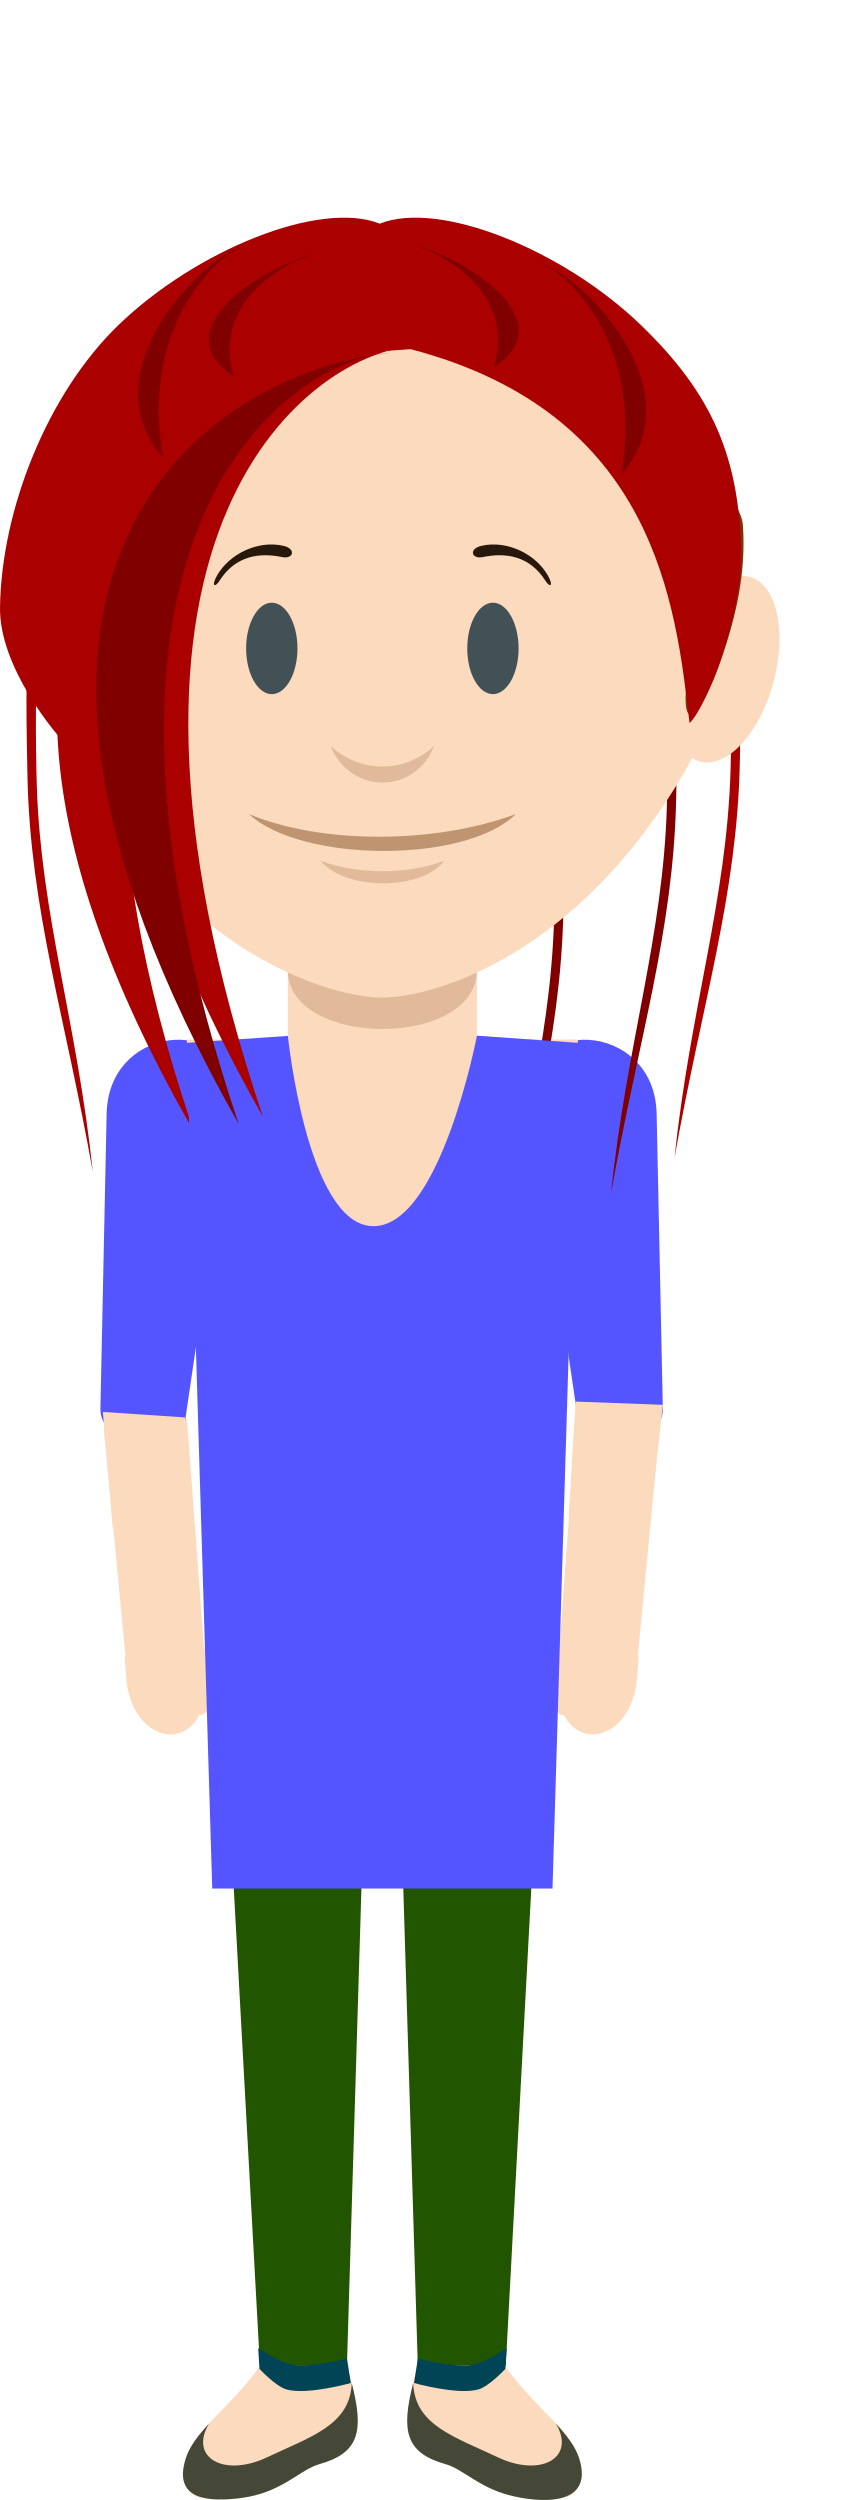
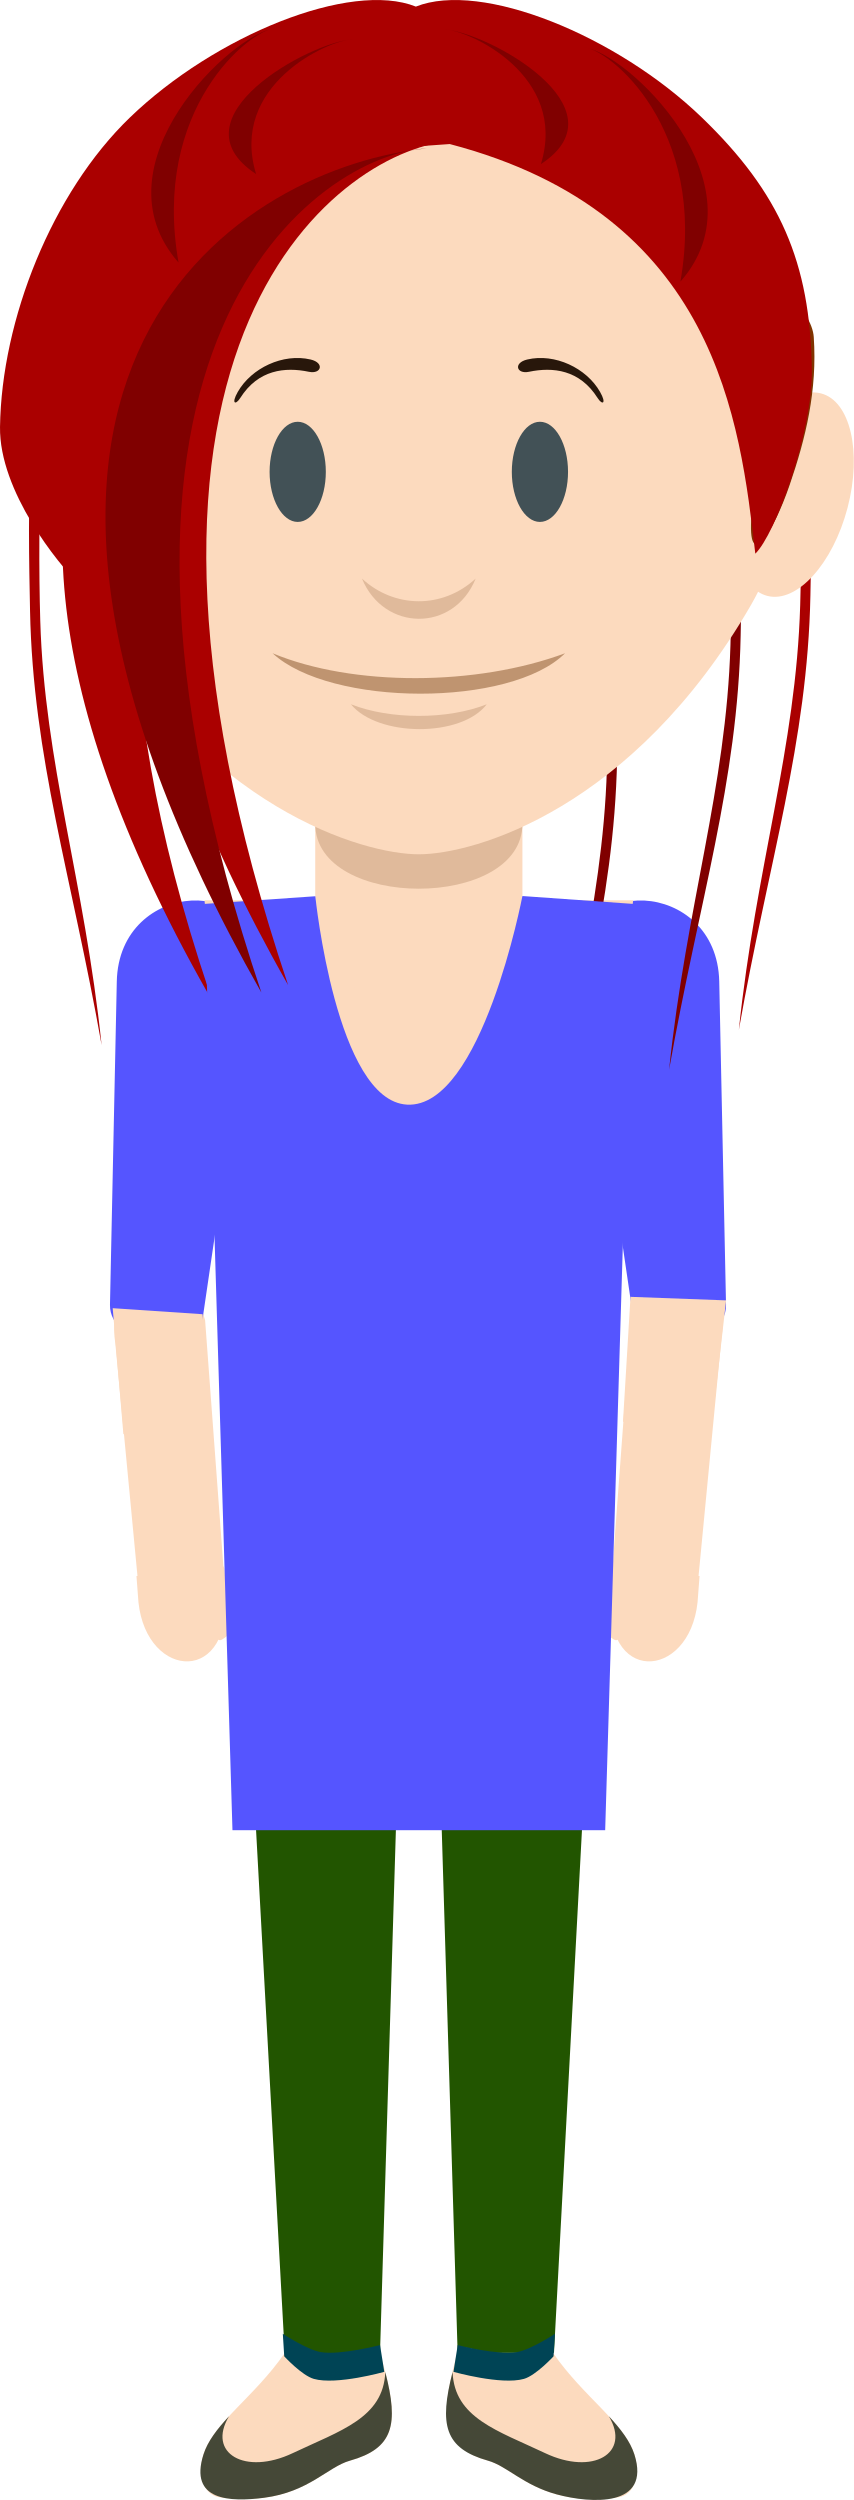
- <svg xmlns="http://www.w3.org/2000/svg" width="33.4mm" height="97.939mm" viewBox="0 0 118.346 347.029" id="svg12295" version="1.1">
+ <svg xmlns="http://www.w3.org/2000/svg" width="14.006mm" height="41.01mm" viewBox="0 0 49.629 145.312" id="svg12295" version="1.1">
  <defs id="defs12297" />
-   <g id="layer1" transform="translate(-346.9119,-186.9342)">
-     <g id="g176" transform="matrix(1.25,0,0,-1.25,375.2688,416.2795)">
-       <path d="m 0,0 -1.891,25.454 c -1.634,6.744 -10.373,5.938 -9.096,-2.424 L -8.677,-1.223 0,0 Z" style="fill:#fcdabe;fill-opacity:1;fill-rule:evenodd;stroke:none" id="path178" />
-     </g>
-     <g id="g180" transform="matrix(1.25,0,0,-1.25,424.5011,416.2795)">
-       <path d="m 0,0 1.891,25.454 c 1.636,6.744 10.463,6.593 9.185,-1.768 L 8.677,-1.223 0,0 Z" style="fill:#fcdabe;fill-opacity:1;fill-rule:evenodd;stroke:none" id="path182" />
-     </g>
-     <g id="g188" transform="matrix(1.25,0,0,-1.25,379.0688,340.1866)" style="fill:#37abc8;fill-opacity:1">
-       <path d="m 0,0 -5.284,-35.936 c -0.644,-4.383 -9.376,-1.982 -9.292,2.069 l 0.691,32.788 C -13.664,9.472 1.457,9.906 0,0" style="fill:#5555ff;fill-opacity:1;fill-rule:evenodd;stroke:none" id="path190" />
-     </g>
-     <g id="g192" transform="matrix(1.25,0,0,-1.25,420.7009,340.1866)" style="fill:#5555ff;fill-opacity:1">
-       <path d="m 0,0 5.284,-35.936 c 0.644,-4.383 9.376,-1.982 9.292,2.07 L 13.887,-1.079 C 13.665,9.471 -1.457,9.906 0,0" style="fill:#5555ff;fill-opacity:1;fill-rule:evenodd;stroke:none" id="path194" />
-     </g>
-     <g id="g196" transform="matrix(1.25,0,0,-1.25,427.1538,331.2376)">
-       <path d="m 0,0 -8.326,-62.257 -13.705,0 -14.2,0 L -43.465,0 0,0 Z" style="fill:#fcdabe;fill-opacity:1;fill-rule:evenodd;stroke:none" id="path198" />
-     </g>
-     <g id="g200" transform="matrix(1.25,0,0,-1.25,382.9921,515.3445)">
-       <path d="m 0,0 c -3.09,-4.474 -7.206,-7.048 -8.235,-10.275 -0.581,-1.826 -0.148,-4.133 1.706,-4.363 7.978,-0.987 10.297,2.933 13.139,3.729 C 11.522,-9.531 11.647,-6.706 9.661,0 7.673,6.706 2.487,4.185 0,0" style="fill:#fcdabe;fill-opacity:1;fill-rule:evenodd;stroke:none" id="path202" />
-     </g>
-     <g id="g204" transform="matrix(1.25,0,0,-1.25,377.1701,409.0594)" style="fill:#fcdabe;fill-opacity:1">
-       <path d="M 0,0 36.508,0 31.958,-84.992 22.19,-85.028 l -1.965,64.67 c -0.155,5.128 -3.786,5.158 -3.942,0 l -1.964,-64.67 -9.661,0 z" style="fill:#225500;fill-opacity:1;fill-rule:evenodd;stroke:none" id="path206" />
-     </g>
-     <g id="g208" transform="matrix(1.25,0,0,-1.25,425.4203,415.3234)">
-       <path d="m 0,0 0,0 c -0.352,0.237 -0.793,-0.239 -0.825,-0.656 l -0.46,-6.162 c -0.032,-0.417 0.369,-0.624 0.721,-0.861 l 0,-10e-4 c 0.353,-0.237 0.793,0.239 0.825,0.657 l 0.46,6.161 C 0.753,-0.445 0.424,-0.056 0,0" style="fill:#fcdabe;fill-opacity:1;fill-rule:evenodd;stroke:none" id="path210" />
-     </g>
-     <g id="g212" transform="matrix(1.25,0,0,-1.25,424.3691,418.6169)">
-       <path d="M 0,0 0.202,2.65 8.956,1.39 8.755,-1.26 C 7.907,-9.239 -0.993,-9.688 0,0" style="fill:#fcdabe;fill-opacity:1;fill-rule:evenodd;stroke:none" id="path214" />
-     </g>
-     <g id="g216" transform="matrix(1.25,0,0,-1.25,399.9867,289.0621)">
-       <path d="m 0,0 0,0 c 5.778,0 10.504,-4.726 10.504,-10.503 l 0,-22.805 c 0,-5.777 -4.726,-10.503 -10.504,-10.503 -5.776,0 -10.502,4.726 -10.502,10.503 l 0,22.805 C -10.502,-4.726 -5.776,0 0,0" style="fill:#fcdabe;fill-opacity:1;fill-rule:evenodd;stroke:none" id="path218" />
-     </g>
-     <g id="g220" transform="matrix(1.25,0,0,-1.25,413.1162,321.5481)">
-       <path d="M 0,0 0,0 C 0,-8.77 -21.005,-8.77 -21.005,0 -21.005,8.769 0,8.769 0,0" style="fill:#e0ba9b;fill-opacity:1;fill-rule:evenodd;stroke:none" id="path222" />
-     </g>
-     <path d="m 436.402,262.653 c 5.111,1.572 4.602,23.264 4.371,35.029 -0.364,18.592 -5.283,33.654 -9.071,55.043 2.179,-20.802 7.244,-35.699 7.777,-53.817 0.357,-12.123 0.056,-35.765 -3.078,-36.256 z" style="fill:#800000;fill-opacity:1;fill-rule:evenodd;stroke:none" id="path322-5-3-5" />
-     <path d="m 420.745,278.31 c 5.111,1.572 4.602,23.264 4.371,35.029 -0.364,18.592 -5.283,33.654 -9.071,55.043 2.179,-20.802 7.244,-35.699 7.777,-53.817 0.357,-12.123 0.056,-35.765 -3.078,-36.256 z" style="fill:#800000;fill-opacity:1;fill-rule:evenodd;stroke:none" id="path322-5-3-6" />
-     <g id="g224" transform="matrix(1.25,0,0,-1.25,399.9867,221.035)">
-       <path d="M 0,0 C -45.955,0 -42.435,-43.08 -33.667,-58.237 -21.701,-78.922 -5.608,-83.499 0,-83.499 c 5.61,0 21.703,4.577 33.669,25.262 C 42.437,-43.08 45.956,0 0,0" style="fill:#fcdabe;fill-opacity:1;fill-rule:evenodd;stroke:none" id="path226" />
-     </g>
-     <g id="g228" transform="matrix(1.25,0,0,-1.25,374.3496,415.3244)">
-       <path d="m 0,0 0.002,0.001 c 0.351,0.238 0.791,-0.239 0.823,-0.656 l 0.46,-6.162 C 1.317,-7.234 0.916,-7.441 0.564,-7.678 l 0,-0.001 c -0.353,-0.237 -0.793,0.239 -0.825,0.657 l -0.46,6.161 C -0.752,-0.444 -0.424,-0.056 0,0" style="fill:#fcdabe;fill-opacity:1;fill-rule:evenodd;stroke:none" id="path230" />
-     </g>
-     <g id="g232" transform="matrix(1.25,0,0,-1.25,375.4008,418.6169)">
-       <path d="M 0,0 -0.2,2.65 -8.956,1.39 -8.755,-1.26 C -7.907,-9.239 0.993,-9.689 0,0" style="fill:#fcdabe;fill-opacity:1;fill-rule:evenodd;stroke:none" id="path234" />
-     </g>
-     <g id="g236" transform="matrix(1.25,0,0,-1.25,437.9078,339.8041)">
-       <path d="m -11.112,-5.051 -4.593,-10.245 -0.373,3.274 3.995,-43.382 -36.508,0 0.396,41.111 0.022,3.607 -0.34,12.285 c 17.853,-5.433 15.206,-7.278 39.482,3.726" style="fill:#fcdabe;fill-opacity:1;fill-rule:evenodd;stroke:none" id="path238" />
-     </g>
+   <g id="layer1" transform="translate(-346.9119,-388.6506)">
    <g id="g240" transform="matrix(1.25,0,0,-1.25,376.3716,394.7848)" style="fill:#e3687f;fill-opacity:1" />
-     <g id="g244" transform="matrix(1.25,0,0,-1.25,417.0081,515.3445)">
-       <path d="m 0,0 c 3.092,-4.474 7.208,-7.048 8.237,-10.275 0.581,-1.826 0.148,-4.133 -1.706,-4.363 -7.979,-0.987 -10.298,2.933 -13.139,3.729 -4.912,1.378 -4.894,4.882 -2.908,11.588 C -2.278,-0.83 -3.664,-0.458 0,0" style="fill:#fcdabe;fill-opacity:1;fill-rule:evenodd;stroke:none" id="path246" />
-     </g>
-     <path d="m 445.241,257.602 c 5.111,1.572 4.602,23.264 4.371,35.029 -0.364,18.592 -5.283,33.654 -9.071,55.043 2.179,-20.802 7.244,-35.699 7.777,-53.817 0.357,-12.123 0.056,-35.765 -3.078,-36.256 z" style="fill:#aa0000;fill-opacity:1;fill-rule:evenodd;stroke:none" id="path322-5-3" />
-     <g id="g252" transform="matrix(1.25,0,0,-1.25,450.9255,266.9925)">
-       <path d="M 0,0 C -2.988,0.742 -6.619,-3.255 -8.109,-8.928 -9.6,-14.6 -8.385,-19.8 -5.395,-20.542 c 2.988,-0.743 6.619,3.255 8.109,8.928 C 4.205,-5.942 2.99,-0.742 0,0" style="fill:#fcdabe;fill-opacity:1;fill-rule:evenodd;stroke:none" id="path254" />
-     </g>
-     <g id="g256" transform="matrix(1.25,0,0,-1.25,415.3351,283.2893)">
-       <path d="m 0,0 c 1.569,0 2.85,2.28 2.85,5.077 0,2.797 -1.281,5.078 -2.85,5.078 -1.569,0 -2.85,-2.281 -2.85,-5.078 C -2.85,2.28 -1.569,0 0,0" style="fill:#425156;fill-opacity:1;fill-rule:evenodd;stroke:none" id="path258" />
-     </g>
-     <g id="g260" transform="matrix(1.25,0,0,-1.25,384.6406,283.2893)">
-       <path d="m 0,0 c 1.569,0 2.85,2.28 2.85,5.077 0,2.797 -1.281,5.078 -2.85,5.078 -1.569,0 -2.851,-2.281 -2.851,-5.078 C -2.851,2.28 -1.569,0 0,0" style="fill:#425156;fill-opacity:1;fill-rule:evenodd;stroke:none" id="path262" />
-     </g>
-     <g id="g264" transform="matrix(1.25,0,0,-1.25,418.5222,299.9304)">
-       <path d="M 0,0 C -5.526,-5.502 -23.795,-5.431 -29.655,0 -21.523,-3.389 -8.977,-3.339 0,0" style="fill:#bf9470;fill-opacity:1;fill-rule:evenodd;stroke:none" id="path266" />
-     </g>
-     <g id="g268" transform="matrix(1.25,0,0,-1.25,407.1934,290.4669)">
-       <path d="M 0,0 C -2.212,-5.484 -9.317,-5.388 -11.529,0 -8.29,-2.995 -3.414,-3.135 0,0" style="fill:#e0ba9b;fill-opacity:1;fill-rule:evenodd;stroke:none" id="path270" />
-     </g>
-     <g id="g272" transform="matrix(1.25,0,0,-1.25,365.4386,256.0965)" style="fill:#803300;fill-opacity:1">
-       <path d="m 0,0 c -6.959,-6.098 -6.52,-14.909 -6.048,-21.018 0.474,-6.109 -2.215,-1.798 -3.861,2.992 -1.645,4.79 -2.819,9.617 -2.448,15.023 C -11.989,2.403 3.319,11.057 0,0" style="fill:#803300;fill-opacity:1;fill-rule:evenodd;stroke:none" id="path274" />
-     </g>
-     <g id="g276" transform="matrix(1.25,0,0,-1.25,434.5886,256.0965)" style="fill:#803300;fill-opacity:1">
-       <path d="m 0,0 c 6.959,-6.098 6.522,-14.909 6.048,-21.018 -0.472,-6.109 2.217,-1.798 3.861,2.992 1.647,4.79 2.819,9.617 2.45,15.023 C 11.991,2.403 -3.318,11.057 0,0" style="fill:#803300;fill-opacity:1;fill-rule:evenodd;stroke:none" id="path278" />
-     </g>
-     <g id="g280" transform="matrix(1.25,0,0,-1.25,375.9377,523.3486)" style="fill:#004455">
-       <path d="m 0,0 c -1.201,-1.3 -2.163,-2.529 -2.591,-3.872 -1.503,-4.717 2.698,-4.841 6.13,-4.398 4.576,0.59 6.485,3.14 8.715,3.764 4.412,1.239 4.962,3.644 3.587,8.982 C 15.652,-0.181 11.296,-1.447 6.46,-3.741 1.623,-6.036 -2.276,-3.764 0,0" style="fill:#454837;fill-opacity:1;fill-rule:evenodd;stroke:none" id="path282" />
-     </g>
-     <g id="g284" transform="matrix(1.25,0,0,-1.25,424.0672,523.3486)" style="fill:#004455">
-       <path d="m 0,0 c 1.201,-1.3 2.163,-2.529 2.591,-3.872 1.72,-5.4 -4.411,-4.992 -7.877,-4.053 -3.36,0.911 -5.044,2.881 -6.966,3.419 -4.412,1.239 -4.964,3.644 -3.589,8.982 0.189,-4.657 4.545,-5.923 9.381,-8.217 C -1.623,-6.036 2.276,-3.764 0,0" style="fill:#454837;fill-opacity:1;fill-rule:evenodd;stroke:none" id="path286" />
-     </g>
-     <g id="g288" transform="matrix(1.25,0,0,-1.25,408.5981,306.3945)">
-       <path d="M 0,0 C -2.566,-3.388 -11.055,-3.335 -13.776,0 -9.806,-1.571 -3.969,-1.577 0,0" style="fill:#e0ba9b;fill-opacity:1;fill-rule:evenodd;stroke:none" id="path290" />
-     </g>
-     <g id="g292" transform="matrix(1.25,0,0,-1.25,413.729,262.7049)" style="fill:#28170b;fill-opacity:1">
-       <path d="m 0,0 c 2.795,0.658 6.007,-0.865 7.383,-3.288 0.691,-1.214 0.22,-1.36 -0.249,-0.617 -1.82,2.886 -4.548,3.162 -6.959,2.66 C -1.1,-1.51 -1.43,-0.336 0,0" style="fill:#28170b;fill-opacity:1;fill-rule:evenodd;stroke:none" id="path294" />
-     </g>
-     <g id="g296" transform="matrix(1.25,0,0,-1.25,386.2736,262.7049)" style="fill:#28170b;fill-opacity:1">
-       <path d="m 0,0 c -2.795,0.658 -6.007,-0.865 -7.385,-3.288 -0.689,-1.214 -0.218,-1.36 0.251,-0.617 1.82,2.886 4.548,3.162 6.957,2.66 C 1.1,-1.51 1.43,-0.336 0,0" style="fill:#28170b;fill-opacity:1;fill-rule:evenodd;stroke:none" id="path298" />
-     </g>
-     <g id="g300" transform="matrix(1.25,0,0,-1.25,373.8621,397.3268)" style="fill:#fcdabe;fill-opacity:1">
-       <path d="M -0.202,-0.354 -1.024,10.906 l -9.111,0.612 1.084,-12.772 8.847,0.345 z" style="fill:#fcdabe;fill-opacity:1;fill-rule:evenodd;stroke:none" id="path302" />
-     </g>
-     <g id="g304" transform="matrix(1.25,0,0,-1.25,425.8609,397.3268)" style="fill:#fcdabe;fill-opacity:1">
-       <path d="M 0,0 0.762,12.668 10.455,12.31 8.976,-0.699 Z" style="fill:#fcdabe;fill-opacity:1;fill-rule:evenodd;stroke:none" id="path306" />
-     </g>
-     <g id="g312" transform="matrix(1.32964,0,0,-1.523803,399.6148,238.9351)" style="fill:#aa0000;fill-opacity:1">
-       <path d="m 3.229,2.32 c 25.475,-5.826 27.669,-23.098 29.122,-34.068 1.879,1.579 5.474,10.002 5.386,15.346 C 37.591,-7.499 34.689,-1.73 27.259,4.524 19.164,11.34 6.252,15.928 0,13.751 -6.252,15.928 -19.164,11.34 -27.259,4.524 c -7.43,-6.254 -12.231,-16.829 -12.377,-25.732 -0.088,-5.344 5.596,-11.447 7.475,-13.026 1.453,10.97 7.258,30.562 32.731,36.388" style="fill:#aa0000;fill-opacity:1;fill-rule:evenodd;stroke:none" id="path314" />
-     </g>
-     <g id="g316" transform="matrix(1.25,0,0,-1.25,373.4325,342.8416)" style="fill:#aa0000;fill-opacity:1">
-       <path d="m 0,0 c -22.253,66.233 10.575,84.984 21.308,85.508 -17.892,-1.717 -57.722,-21.754 -21.451,-85.651" style="fill:#aa0000;fill-opacity:1;fill-rule:evenodd;stroke:none" id="path318" />
-     </g>
-     <path style="fill:#004455;fill-opacity:1;fill-rule:evenodd;stroke:none;stroke-width:1px;stroke-linecap:butt;stroke-linejoin:miter;stroke-opacity:1" d="m 395.611,517.724 c 0,0 -6.051,1.707 -8.929,0.893 -1.512,-0.428 -3.75,-2.857 -3.75,-2.857 l -0.179,-2.857 c 0,0 3.062,2.028 4.821,2.321 2.483,0.414 7.5,-0.893 7.5,-0.893 z" id="path13145" />
-     <path style="fill:#004455;fill-opacity:1;fill-rule:evenodd;stroke:none;stroke-width:1px;stroke-linecap:butt;stroke-linejoin:miter;stroke-opacity:1" d="m 404.38,517.724 c 0,0 6.051,1.707 8.929,0.893 1.512,-0.428 3.75,-2.857 3.75,-2.857 l 0.179,-2.857 c 0,0 -3.062,2.028 -4.821,2.321 -2.483,0.414 -7.5,-0.893 -7.5,-0.893 z" id="path13145-3" />
-     <g id="g320-7" transform="matrix(-0.6579789,0,0,-1.25,356.329,344.5039)" style="fill:#aa0000;fill-opacity:1">
-       <path d="M 1.883,67.986 C 9.651,66.729 8.876,49.375 8.526,39.963 7.972,25.09 0.496,13.04 -5.26,-4.071 -1.948,12.57 5.75,24.488 6.56,38.982 c 0.542,9.699 0.085,28.612 -4.677,29.004 z" style="fill:#aa0000;fill-opacity:1;fill-rule:evenodd;stroke:none" id="path322-5" />
-     </g>
-     <g id="g308" transform="matrix(1.25,0,0,-2.309075,372.8218,331.6952)" style="fill:#37abc8;fill-opacity:1">
-       <path d="m 0,0 1.666,-29.819 1.174,-21.019 37.786,0 1.127,20.209 L 43.465,0 32.235,0.432 c 0,0 -4.117,-11.658 -11.683,-11.449 C 13.366,-10.819 11.239,0.42 11.239,0.42 Z" style="fill:#5555ff;fill-opacity:1;fill-rule:evenodd;stroke:none" id="path310" />
-     </g>
-     <path d="m 404.389,235.009 c -22.365,2.146 -66.35,27.014 -20.966,106.974 -27.772,-82.702 7.548,-106.319 20.966,-106.974 z" style="fill:#aa0000;fill-opacity:1;fill-rule:evenodd;stroke:none" id="path322-6" />
-     <g id="g320" transform="matrix(-1.25,0,0,-1.25,379.9905,342.8416)" style="fill:#800000;fill-opacity:1">
-       <path d="M -16.808,85.508 C 1.084,83.791 36.272,63.897 -0.036,-0.071 22.182,66.09 -6.074,84.984 -16.808,85.508 Z" style="fill:#800000;fill-opacity:1;fill-rule:evenodd;stroke:none" id="path322" />
-     </g>
-     <g id="g320-9-88" transform="matrix(-0.299805,0,0,-0.299805,369.9906,254.5661)" style="fill:#800000">
-       <path d="M -39.442,112.907 C -21.55,111.19 37.812,55.149 1.504,13.815 13,78.785 -28.708,112.383 -39.442,112.907 Z" style="fill:#800000;fill-opacity:1;fill-rule:evenodd;stroke:none" id="path322-4-5" />
-     </g>
-     <g id="g320-9-88-0" transform="matrix(0.299805,0,0,-0.299805,432.6851,256.9843)" style="fill:#800000">
-       <path d="M -39.442,112.907 C -21.55,111.19 37.812,55.149 1.504,13.815 13,78.785 -28.708,112.383 -39.442,112.907 Z" style="fill:#800000;fill-opacity:1;fill-rule:evenodd;stroke:none" id="path322-4-5-9" />
-     </g>
-     <g id="g320-9-88-6" transform="matrix(-0.299805,0,0,-0.172379,379.8194,241.5869)" style="fill:#800000">
-       <path d="M -39.442,112.907 C -21.55,111.19 37.812,55.149 1.504,13.815 13,78.785 -28.708,112.383 -39.442,112.907 Z" style="fill:#800000;fill-opacity:1;fill-rule:evenodd;stroke:none" id="path322-4-5-3" />
-     </g>
-     <g id="g320-9-88-6-8" transform="matrix(0.299805,0,0,-0.172379,415.0075,240.3242)" style="fill:#800000">
-       <path d="M -39.442,112.907 C -21.55,111.19 37.812,55.149 1.504,13.815 13,78.785 -28.708,112.383 -39.442,112.907 Z" style="fill:#800000;fill-opacity:1;fill-rule:evenodd;stroke:none" id="path322-4-5-3-5" />
+     <g id="g4651" transform="matrix(0.4586684,0,0,0.4586684,187.7944,289.0511)" style="stroke-width:2.18">
+       <g transform="matrix(1.25,0,0,-1.25,375.2688,416.2795)" id="g176" style="stroke-width:2.18">
+         <path id="path178" style="fill:#fcdabe;fill-opacity:1;fill-rule:evenodd;stroke:none;stroke-width:2.18" d="m 0,0 -1.891,25.454 c -1.634,6.744 -10.373,5.938 -9.096,-2.424 l 2.31,-24.253 z" />
+       </g>
+       <g transform="matrix(1.25,0,0,-1.25,424.5011,416.2795)" id="g180" style="stroke-width:2.18">
+         <path id="path182" style="fill:#fcdabe;fill-opacity:1;fill-rule:evenodd;stroke:none;stroke-width:2.18" d="m 0,0 1.891,25.454 c 1.636,6.744 10.463,6.593 9.185,-1.768 L 8.677,-1.223 Z" />
+       </g>
+       <g style="fill:#37abc8;fill-opacity:1;stroke-width:2.18" transform="matrix(1.25,0,0,-1.25,379.0688,340.1866)" id="g188">
+         <path id="path190" style="fill:#5555ff;fill-opacity:1;fill-rule:evenodd;stroke:none;stroke-width:2.18" d="m 0,0 -5.284,-35.936 c -0.644,-4.383 -9.376,-1.982 -9.292,2.069 l 0.691,32.788 C -13.664,9.472 1.457,9.906 0,0" />
+       </g>
+       <g style="fill:#5555ff;fill-opacity:1;stroke-width:2.18" transform="matrix(1.25,0,0,-1.25,420.7009,340.1866)" id="g192">
+         <path id="path194" style="fill:#5555ff;fill-opacity:1;fill-rule:evenodd;stroke:none;stroke-width:2.18" d="m 0,0 5.284,-35.936 c 0.644,-4.383 9.376,-1.982 9.292,2.07 L 13.887,-1.079 C 13.665,9.471 -1.457,9.906 0,0" />
+       </g>
+       <g transform="matrix(1.25,0,0,-1.25,427.1538,331.2376)" id="g196" style="stroke-width:2.18">
+         <path id="path198" style="fill:#fcdabe;fill-opacity:1;fill-rule:evenodd;stroke:none;stroke-width:2.18" d="m 0,0 -8.326,-62.257 h -13.705 -14.2 L -43.465,0 Z" />
+       </g>
+       <g transform="matrix(1.25,0,0,-1.25,382.9921,515.3445)" id="g200" style="stroke-width:2.18">
+         <path id="path202" style="fill:#fcdabe;fill-opacity:1;fill-rule:evenodd;stroke:none;stroke-width:2.18" d="m 0,0 c -3.09,-4.474 -7.206,-7.048 -8.235,-10.275 -0.581,-1.826 -0.148,-4.133 1.706,-4.363 7.978,-0.987 10.297,2.933 13.139,3.729 C 11.522,-9.531 11.647,-6.706 9.661,0 7.673,6.706 2.487,4.185 0,0" />
+       </g>
+       <g style="fill:#fcdabe;fill-opacity:1;stroke-width:2.18" transform="matrix(1.25,0,0,-1.25,377.1701,409.0594)" id="g204">
+         <path id="path206" style="fill:#225500;fill-opacity:1;fill-rule:evenodd;stroke:none;stroke-width:2.18" d="M 0,0 H 36.508 L 31.958,-84.992 22.19,-85.028 l -1.965,64.67 c -0.155,5.128 -3.786,5.158 -3.942,0 l -1.964,-64.67 H 4.658 Z" />
+       </g>
+       <g transform="matrix(1.25,0,0,-1.25,425.4203,415.3234)" id="g208" style="stroke-width:2.18">
+         <path id="path210" style="fill:#fcdabe;fill-opacity:1;fill-rule:evenodd;stroke:none;stroke-width:2.18" d="m 0,0 v 0 c -0.352,0.237 -0.793,-0.239 -0.825,-0.656 l -0.46,-6.162 c -0.032,-0.417 0.369,-0.624 0.721,-0.861 V -7.68 c 0.353,-0.237 0.793,0.239 0.825,0.657 l 0.46,6.161 C 0.753,-0.445 0.424,-0.056 0,0" />
+       </g>
+       <g transform="matrix(1.25,0,0,-1.25,424.3691,418.6169)" id="g212" style="stroke-width:2.18">
+         <path id="path214" style="fill:#fcdabe;fill-opacity:1;fill-rule:evenodd;stroke:none;stroke-width:2.18" d="M 0,0 0.202,2.65 8.956,1.39 8.755,-1.26 C 7.907,-9.239 -0.993,-9.688 0,0" />
+       </g>
+       <g transform="matrix(1.25,0,0,-1.25,399.9867,289.0621)" id="g216" style="stroke-width:2.18">
+         <path id="path218" style="fill:#fcdabe;fill-opacity:1;fill-rule:evenodd;stroke:none;stroke-width:2.18" d="m 0,0 v 0 c 5.778,0 10.504,-4.726 10.504,-10.503 v -22.805 c 0,-5.777 -4.726,-10.503 -10.504,-10.503 -5.776,0 -10.502,4.726 -10.502,10.503 v 22.805 C -10.502,-4.726 -5.776,0 0,0" />
+       </g>
+       <g transform="matrix(1.25,0,0,-1.25,413.1162,321.5481)" id="g220" style="stroke-width:2.18">
+         <path id="path222" style="fill:#e0ba9b;fill-opacity:1;fill-rule:evenodd;stroke:none;stroke-width:2.18" d="M 0,0 V 0 C 0,-8.77 -21.005,-8.77 -21.005,0 -21.005,8.769 0,8.769 0,0" />
+       </g>
+       <path id="path322-5-3-5" style="fill:#800000;fill-opacity:1;fill-rule:evenodd;stroke:none;stroke-width:2.18" d="m 436.402,262.653 c 5.111,1.572 4.602,23.264 4.371,35.029 -0.364,18.592 -5.283,33.654 -9.071,55.043 2.179,-20.802 7.244,-35.699 7.777,-53.817 0.357,-12.123 0.056,-35.765 -3.078,-36.256 z" />
+       <path id="path322-5-3-6" style="fill:#800000;fill-opacity:1;fill-rule:evenodd;stroke:none;stroke-width:2.18" d="m 420.745,278.31 c 5.111,1.572 4.602,23.264 4.371,35.029 -0.364,18.592 -5.283,33.654 -9.071,55.043 2.179,-20.802 7.244,-35.699 7.777,-53.817 0.357,-12.123 0.056,-35.765 -3.078,-36.256 z" />
+       <g transform="matrix(1.25,0,0,-1.25,399.9867,221.035)" id="g224" style="stroke-width:2.18">
+         <path id="path226" style="fill:#fcdabe;fill-opacity:1;fill-rule:evenodd;stroke:none;stroke-width:2.18" d="M 0,0 C -45.955,0 -42.435,-43.08 -33.667,-58.237 -21.701,-78.922 -5.608,-83.499 0,-83.499 c 5.61,0 21.703,4.577 33.669,25.262 C 42.437,-43.08 45.956,0 0,0" />
+       </g>
+       <g transform="matrix(1.25,0,0,-1.25,374.3496,415.3244)" id="g228" style="stroke-width:2.18">
+         <path id="path230" style="fill:#fcdabe;fill-opacity:1;fill-rule:evenodd;stroke:none;stroke-width:2.18" d="m 0,0 0.002,0.001 c 0.351,0.238 0.791,-0.239 0.823,-0.656 l 0.46,-6.162 C 1.317,-7.234 0.916,-7.441 0.564,-7.678 v -0.001 c -0.353,-0.237 -0.793,0.239 -0.825,0.657 l -0.46,6.161 C -0.752,-0.444 -0.424,-0.056 0,0" />
+       </g>
+       <g transform="matrix(1.25,0,0,-1.25,375.4008,418.6169)" id="g232" style="stroke-width:2.18">
+         <path id="path234" style="fill:#fcdabe;fill-opacity:1;fill-rule:evenodd;stroke:none;stroke-width:2.18" d="M 0,0 -0.2,2.65 -8.956,1.39 -8.755,-1.26 C -7.907,-9.239 0.993,-9.689 0,0" />
+       </g>
+       <g transform="matrix(1.25,0,0,-1.25,437.9078,339.8041)" id="g236" style="stroke-width:2.18">
+         <path id="path238" style="fill:#fcdabe;fill-opacity:1;fill-rule:evenodd;stroke:none;stroke-width:2.18" d="M -11.112,-5.051 -15.704,-15.296 -16.077,-12.022 -12.082,-55.404 H -48.59 l 0.396,41.111 0.022,3.607 -0.34,12.285 c 17.853,-5.433 15.206,-7.278 39.482,3.726" />
+       </g>
+       <g transform="matrix(1.25,0,0,-1.25,417.0081,515.3445)" id="g244" style="stroke-width:2.18">
+         <path id="path246" style="fill:#fcdabe;fill-opacity:1;fill-rule:evenodd;stroke:none;stroke-width:2.18" d="m 0,0 c 3.092,-4.474 7.208,-7.048 8.237,-10.275 0.581,-1.826 0.148,-4.133 -1.706,-4.363 -7.979,-0.987 -10.298,2.933 -13.139,3.729 -4.912,1.378 -4.894,4.882 -2.908,11.588 C -2.278,-0.83 -3.664,-0.458 0,0" />
+       </g>
+       <path id="path322-5-3" style="fill:#aa0000;fill-opacity:1;fill-rule:evenodd;stroke:none;stroke-width:2.18" d="m 445.241,257.602 c 5.111,1.572 4.602,23.264 4.371,35.029 -0.364,18.592 -5.283,33.654 -9.071,55.043 2.179,-20.802 7.244,-35.699 7.777,-53.817 0.357,-12.123 0.056,-35.765 -3.078,-36.256 z" />
+       <g transform="matrix(1.25,0,0,-1.25,450.9255,266.9925)" id="g252" style="stroke-width:2.18">
+         <path id="path254" style="fill:#fcdabe;fill-opacity:1;fill-rule:evenodd;stroke:none;stroke-width:2.18" d="M 0,0 C -2.988,0.742 -6.619,-3.255 -8.109,-8.928 -9.6,-14.6 -8.385,-19.8 -5.395,-20.542 c 2.988,-0.743 6.619,3.255 8.109,8.928 C 4.205,-5.942 2.99,-0.742 0,0" />
+       </g>
+       <g transform="matrix(1.25,0,0,-1.25,415.3351,283.2893)" id="g256" style="stroke-width:2.18">
+         <path id="path258" style="fill:#425156;fill-opacity:1;fill-rule:evenodd;stroke:none;stroke-width:2.18" d="m 0,0 c 1.569,0 2.85,2.28 2.85,5.077 0,2.797 -1.281,5.078 -2.85,5.078 -1.569,0 -2.85,-2.281 -2.85,-5.078 C -2.85,2.28 -1.569,0 0,0" />
+       </g>
+       <g transform="matrix(1.25,0,0,-1.25,384.6406,283.2893)" id="g260" style="stroke-width:2.18">
+         <path id="path262" style="fill:#425156;fill-opacity:1;fill-rule:evenodd;stroke:none;stroke-width:2.18" d="m 0,0 c 1.569,0 2.85,2.28 2.85,5.077 0,2.797 -1.281,5.078 -2.85,5.078 -1.569,0 -2.851,-2.281 -2.851,-5.078 C -2.851,2.28 -1.569,0 0,0" />
+       </g>
+       <g transform="matrix(1.25,0,0,-1.25,418.5222,299.9304)" id="g264" style="stroke-width:2.18">
+         <path id="path266" style="fill:#bf9470;fill-opacity:1;fill-rule:evenodd;stroke:none;stroke-width:2.18" d="M 0,0 C -5.526,-5.502 -23.795,-5.431 -29.655,0 -21.523,-3.389 -8.977,-3.339 0,0" />
+       </g>
+       <g transform="matrix(1.25,0,0,-1.25,407.1934,290.4669)" id="g268" style="stroke-width:2.18">
+         <path id="path270" style="fill:#e0ba9b;fill-opacity:1;fill-rule:evenodd;stroke:none;stroke-width:2.18" d="M 0,0 C -2.212,-5.484 -9.317,-5.388 -11.529,0 -8.29,-2.995 -3.414,-3.135 0,0" />
+       </g>
+       <g style="fill:#803300;fill-opacity:1;stroke-width:2.18" transform="matrix(1.25,0,0,-1.25,365.4386,256.0965)" id="g272">
+         <path id="path274" style="fill:#803300;fill-opacity:1;fill-rule:evenodd;stroke:none;stroke-width:2.18" d="m 0,0 c -6.959,-6.098 -6.52,-14.909 -6.048,-21.018 0.474,-6.109 -2.215,-1.798 -3.861,2.992 -1.645,4.79 -2.819,9.617 -2.448,15.023 C -11.989,2.403 3.319,11.057 0,0" />
+       </g>
+       <g style="fill:#803300;fill-opacity:1;stroke-width:2.18" transform="matrix(1.25,0,0,-1.25,434.5886,256.0965)" id="g276">
+         <path id="path278" style="fill:#803300;fill-opacity:1;fill-rule:evenodd;stroke:none;stroke-width:2.18" d="m 0,0 c 6.959,-6.098 6.522,-14.909 6.048,-21.018 -0.472,-6.109 2.217,-1.798 3.861,2.992 1.647,4.79 2.819,9.617 2.45,15.023 C 11.991,2.403 -3.318,11.057 0,0" />
+       </g>
+       <g style="fill:#004455;stroke-width:2.18" transform="matrix(1.25,0,0,-1.25,375.9377,523.3486)" id="g280">
+         <path id="path282" style="fill:#454837;fill-opacity:1;fill-rule:evenodd;stroke:none;stroke-width:2.18" d="m 0,0 c -1.201,-1.3 -2.163,-2.529 -2.591,-3.872 -1.503,-4.717 2.698,-4.841 6.13,-4.398 4.576,0.59 6.485,3.14 8.715,3.764 4.412,1.239 4.962,3.644 3.587,8.982 C 15.652,-0.181 11.296,-1.447 6.46,-3.741 1.623,-6.036 -2.276,-3.764 0,0" />
+       </g>
+       <g style="fill:#004455;stroke-width:2.18" transform="matrix(1.25,0,0,-1.25,424.0672,523.3486)" id="g284">
+         <path id="path286" style="fill:#454837;fill-opacity:1;fill-rule:evenodd;stroke:none;stroke-width:2.18" d="m 0,0 c 1.201,-1.3 2.163,-2.529 2.591,-3.872 1.72,-5.4 -4.411,-4.992 -7.877,-4.053 -3.36,0.911 -5.044,2.881 -6.966,3.419 -4.412,1.239 -4.964,3.644 -3.589,8.982 0.189,-4.657 4.545,-5.923 9.381,-8.217 C -1.623,-6.036 2.276,-3.764 0,0" />
+       </g>
+       <g transform="matrix(1.25,0,0,-1.25,408.5981,306.3945)" id="g288" style="stroke-width:2.18">
+         <path id="path290" style="fill:#e0ba9b;fill-opacity:1;fill-rule:evenodd;stroke:none;stroke-width:2.18" d="M 0,0 C -2.566,-3.388 -11.055,-3.335 -13.776,0 -9.806,-1.571 -3.969,-1.577 0,0" />
+       </g>
+       <g style="fill:#28170b;fill-opacity:1;stroke-width:2.18" transform="matrix(1.25,0,0,-1.25,413.729,262.7049)" id="g292">
+         <path id="path294" style="fill:#28170b;fill-opacity:1;fill-rule:evenodd;stroke:none;stroke-width:2.18" d="m 0,0 c 2.795,0.658 6.007,-0.865 7.383,-3.288 0.691,-1.214 0.22,-1.36 -0.249,-0.617 -1.82,2.886 -4.548,3.162 -6.959,2.66 C -1.1,-1.51 -1.43,-0.336 0,0" />
+       </g>
+       <g style="fill:#28170b;fill-opacity:1;stroke-width:2.18" transform="matrix(1.25,0,0,-1.25,386.2736,262.7049)" id="g296">
+         <path id="path298" style="fill:#28170b;fill-opacity:1;fill-rule:evenodd;stroke:none;stroke-width:2.18" d="m 0,0 c -2.795,0.658 -6.007,-0.865 -7.385,-3.288 -0.689,-1.214 -0.218,-1.36 0.251,-0.617 1.82,2.886 4.548,3.162 6.957,2.66 C 1.1,-1.51 1.43,-0.336 0,0" />
+       </g>
+       <g style="fill:#fcdabe;fill-opacity:1;stroke-width:2.18" transform="matrix(1.25,0,0,-1.25,373.8621,397.3268)" id="g300">
+         <path id="path302" style="fill:#fcdabe;fill-opacity:1;fill-rule:evenodd;stroke:none;stroke-width:2.18" d="M -0.202,-0.354 -1.024,10.906 l -9.111,0.612 1.084,-12.772 8.847,0.345 z" />
+       </g>
+       <g style="fill:#fcdabe;fill-opacity:1;stroke-width:2.18" transform="matrix(1.25,0,0,-1.25,425.8609,397.3268)" id="g304">
+         <path id="path306" style="fill:#fcdabe;fill-opacity:1;fill-rule:evenodd;stroke:none;stroke-width:2.18" d="M 0,0 0.762,12.668 10.455,12.31 8.976,-0.699 Z" />
+       </g>
+       <g style="fill:#aa0000;fill-opacity:1;stroke-width:2.18" transform="matrix(1.32964,0,0,-1.523803,399.6148,238.9351)" id="g312">
+         <path id="path314" style="fill:#aa0000;fill-opacity:1;fill-rule:evenodd;stroke:none;stroke-width:2.18" d="m 3.229,2.32 c 25.475,-5.826 27.669,-23.098 29.122,-34.068 1.879,1.579 5.474,10.002 5.386,15.346 C 37.591,-7.499 34.689,-1.73 27.259,4.524 19.164,11.34 6.252,15.928 0,13.751 -6.252,15.928 -19.164,11.34 -27.259,4.524 c -7.43,-6.254 -12.231,-16.829 -12.377,-25.732 -0.088,-5.344 5.596,-11.447 7.475,-13.026 1.453,10.97 7.258,30.562 32.731,36.388" />
+       </g>
+       <g style="fill:#aa0000;fill-opacity:1;stroke-width:2.18" transform="matrix(1.25,0,0,-1.25,373.4325,342.8416)" id="g316">
+         <path id="path318" style="fill:#aa0000;fill-opacity:1;fill-rule:evenodd;stroke:none;stroke-width:2.18" d="m 0,0 c -22.253,66.233 10.575,84.984 21.308,85.508 -17.892,-1.717 -57.722,-21.754 -21.451,-85.651" />
+       </g>
+       <path id="path13145" d="m 395.611,517.724 c 0,0 -6.051,1.707 -8.929,0.893 -1.512,-0.428 -3.75,-2.857 -3.75,-2.857 l -0.179,-2.857 c 0,0 3.062,2.028 4.821,2.321 2.483,0.414 7.5,-0.893 7.5,-0.893 z" style="fill:#004455;fill-opacity:1;fill-rule:evenodd;stroke:none;stroke-width:2.18px;stroke-linecap:butt;stroke-linejoin:miter;stroke-opacity:1" />
+       <path id="path13145-3" d="m 404.38,517.724 c 0,0 6.051,1.707 8.929,0.893 1.512,-0.428 3.75,-2.857 3.75,-2.857 l 0.179,-2.857 c 0,0 -3.062,2.028 -4.821,2.321 -2.483,0.414 -7.5,-0.893 -7.5,-0.893 z" style="fill:#004455;fill-opacity:1;fill-rule:evenodd;stroke:none;stroke-width:2.18px;stroke-linecap:butt;stroke-linejoin:miter;stroke-opacity:1" />
+       <g style="fill:#aa0000;fill-opacity:1;stroke-width:2.18" transform="matrix(-0.6579789,0,0,-1.25,356.329,344.5039)" id="g320-7">
+         <path id="path322-5" style="fill:#aa0000;fill-opacity:1;fill-rule:evenodd;stroke:none;stroke-width:2.18" d="M 1.883,67.986 C 9.651,66.729 8.876,49.375 8.526,39.963 7.972,25.09 0.496,13.04 -5.26,-4.071 -1.948,12.57 5.75,24.488 6.56,38.982 c 0.542,9.699 0.085,28.612 -4.677,29.004 z" />
+       </g>
+       <g style="fill:#37abc8;fill-opacity:1;stroke-width:2.18" transform="matrix(1.25,0,0,-2.309075,372.8218,331.6952)" id="g308">
+         <path id="path310" style="fill:#5555ff;fill-opacity:1;fill-rule:evenodd;stroke:none;stroke-width:2.18" d="M 0,0 1.666,-29.819 2.84,-50.838 H 40.626 L 41.753,-30.629 43.465,0 32.235,0.432 c 0,0 -4.117,-11.658 -11.683,-11.449 C 13.366,-10.819 11.239,0.42 11.239,0.42 Z" />
+       </g>
+       <path id="path322-6" style="fill:#aa0000;fill-opacity:1;fill-rule:evenodd;stroke:none;stroke-width:2.18" d="m 404.389,235.009 c -22.365,2.146 -66.35,27.014 -20.966,106.974 -27.772,-82.702 7.548,-106.319 20.966,-106.974 z" />
+       <g style="fill:#800000;fill-opacity:1;stroke-width:2.18" transform="matrix(-1.25,0,0,-1.25,379.9905,342.8416)" id="g320">
+         <path id="path322" style="fill:#800000;fill-opacity:1;fill-rule:evenodd;stroke:none;stroke-width:2.18" d="M -16.808,85.508 C 1.084,83.791 36.272,63.897 -0.036,-0.071 22.182,66.09 -6.074,84.984 -16.808,85.508 Z" />
+       </g>
+       <g style="fill:#800000;stroke-width:2.18" transform="matrix(-0.299805,0,0,-0.299805,369.9906,254.5661)" id="g320-9-88">
+         <path id="path322-4-5" style="fill:#800000;fill-opacity:1;fill-rule:evenodd;stroke:none;stroke-width:2.18" d="M -39.442,112.907 C -21.55,111.19 37.812,55.149 1.504,13.815 13,78.785 -28.708,112.383 -39.442,112.907 Z" />
+       </g>
+       <g style="fill:#800000;stroke-width:2.18" transform="matrix(0.299805,0,0,-0.299805,432.6851,256.9843)" id="g320-9-88-0">
+         <path id="path322-4-5-9" style="fill:#800000;fill-opacity:1;fill-rule:evenodd;stroke:none;stroke-width:2.18" d="M -39.442,112.907 C -21.55,111.19 37.812,55.149 1.504,13.815 13,78.785 -28.708,112.383 -39.442,112.907 Z" />
+       </g>
+       <g style="fill:#800000;stroke-width:2.18" transform="matrix(-0.299805,0,0,-0.172379,379.8194,241.5869)" id="g320-9-88-6">
+         <path id="path322-4-5-3" style="fill:#800000;fill-opacity:1;fill-rule:evenodd;stroke:none;stroke-width:2.18" d="M -39.442,112.907 C -21.55,111.19 37.812,55.149 1.504,13.815 13,78.785 -28.708,112.383 -39.442,112.907 Z" />
+       </g>
+       <g style="fill:#800000;stroke-width:2.18" transform="matrix(0.299805,0,0,-0.172379,415.0075,240.3242)" id="g320-9-88-6-8">
+         <path id="path322-4-5-3-5" style="fill:#800000;fill-opacity:1;fill-rule:evenodd;stroke:none;stroke-width:2.18" d="M -39.442,112.907 C -21.55,111.19 37.812,55.149 1.504,13.815 13,78.785 -28.708,112.383 -39.442,112.907 Z" />
+       </g>
    </g>
  </g>
</svg>
